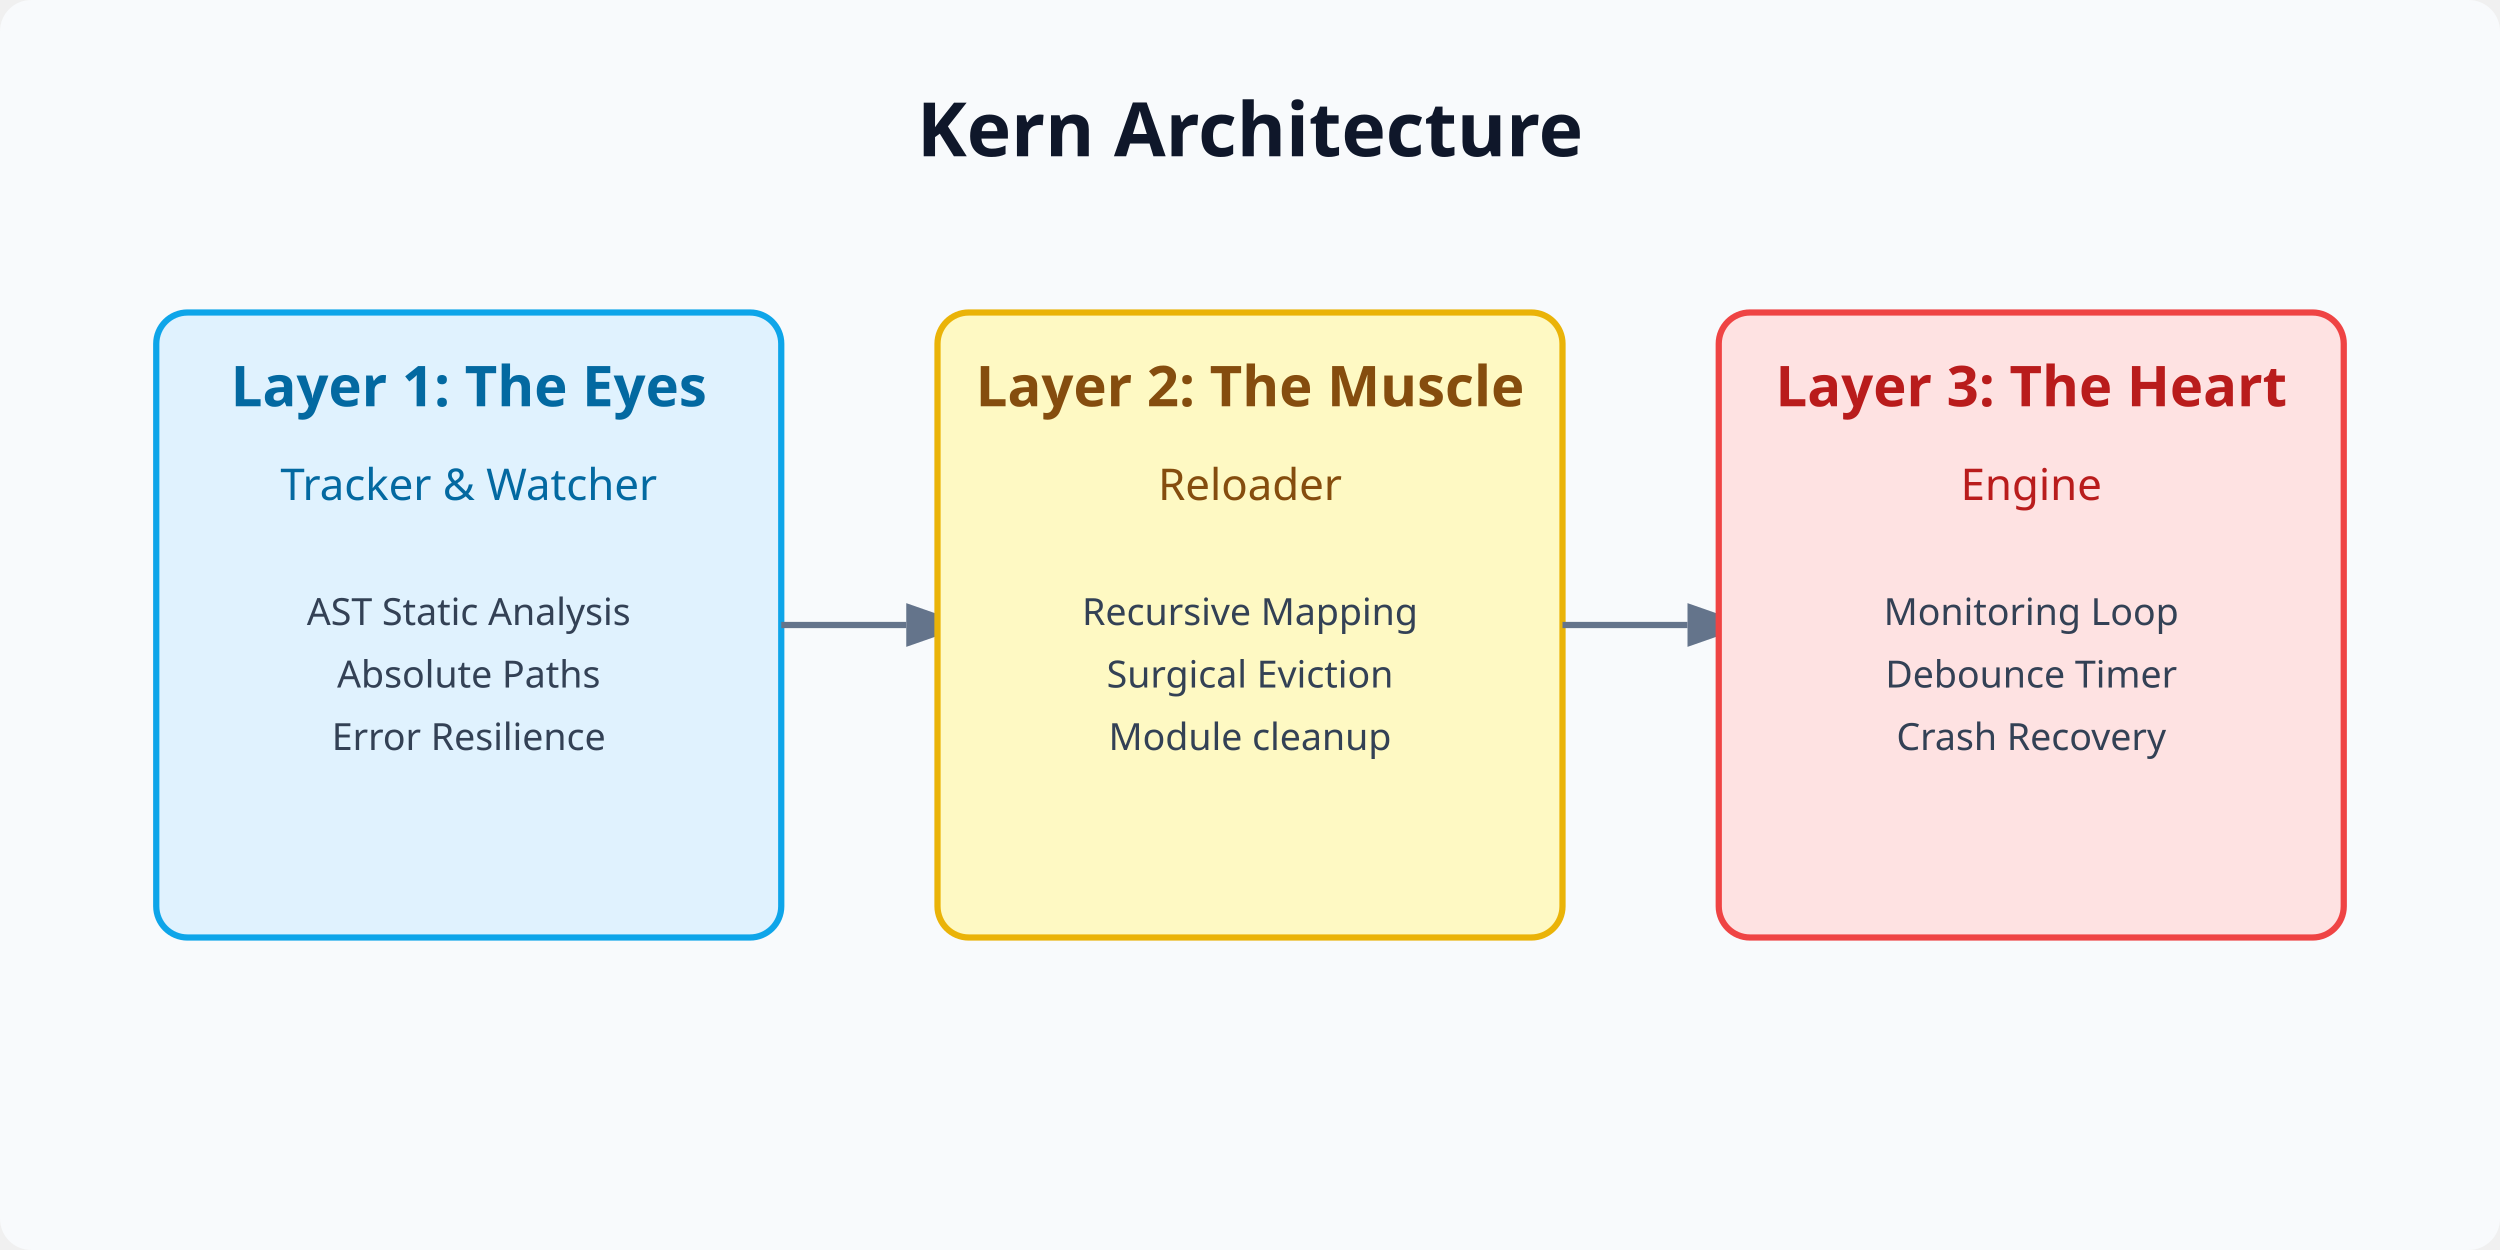
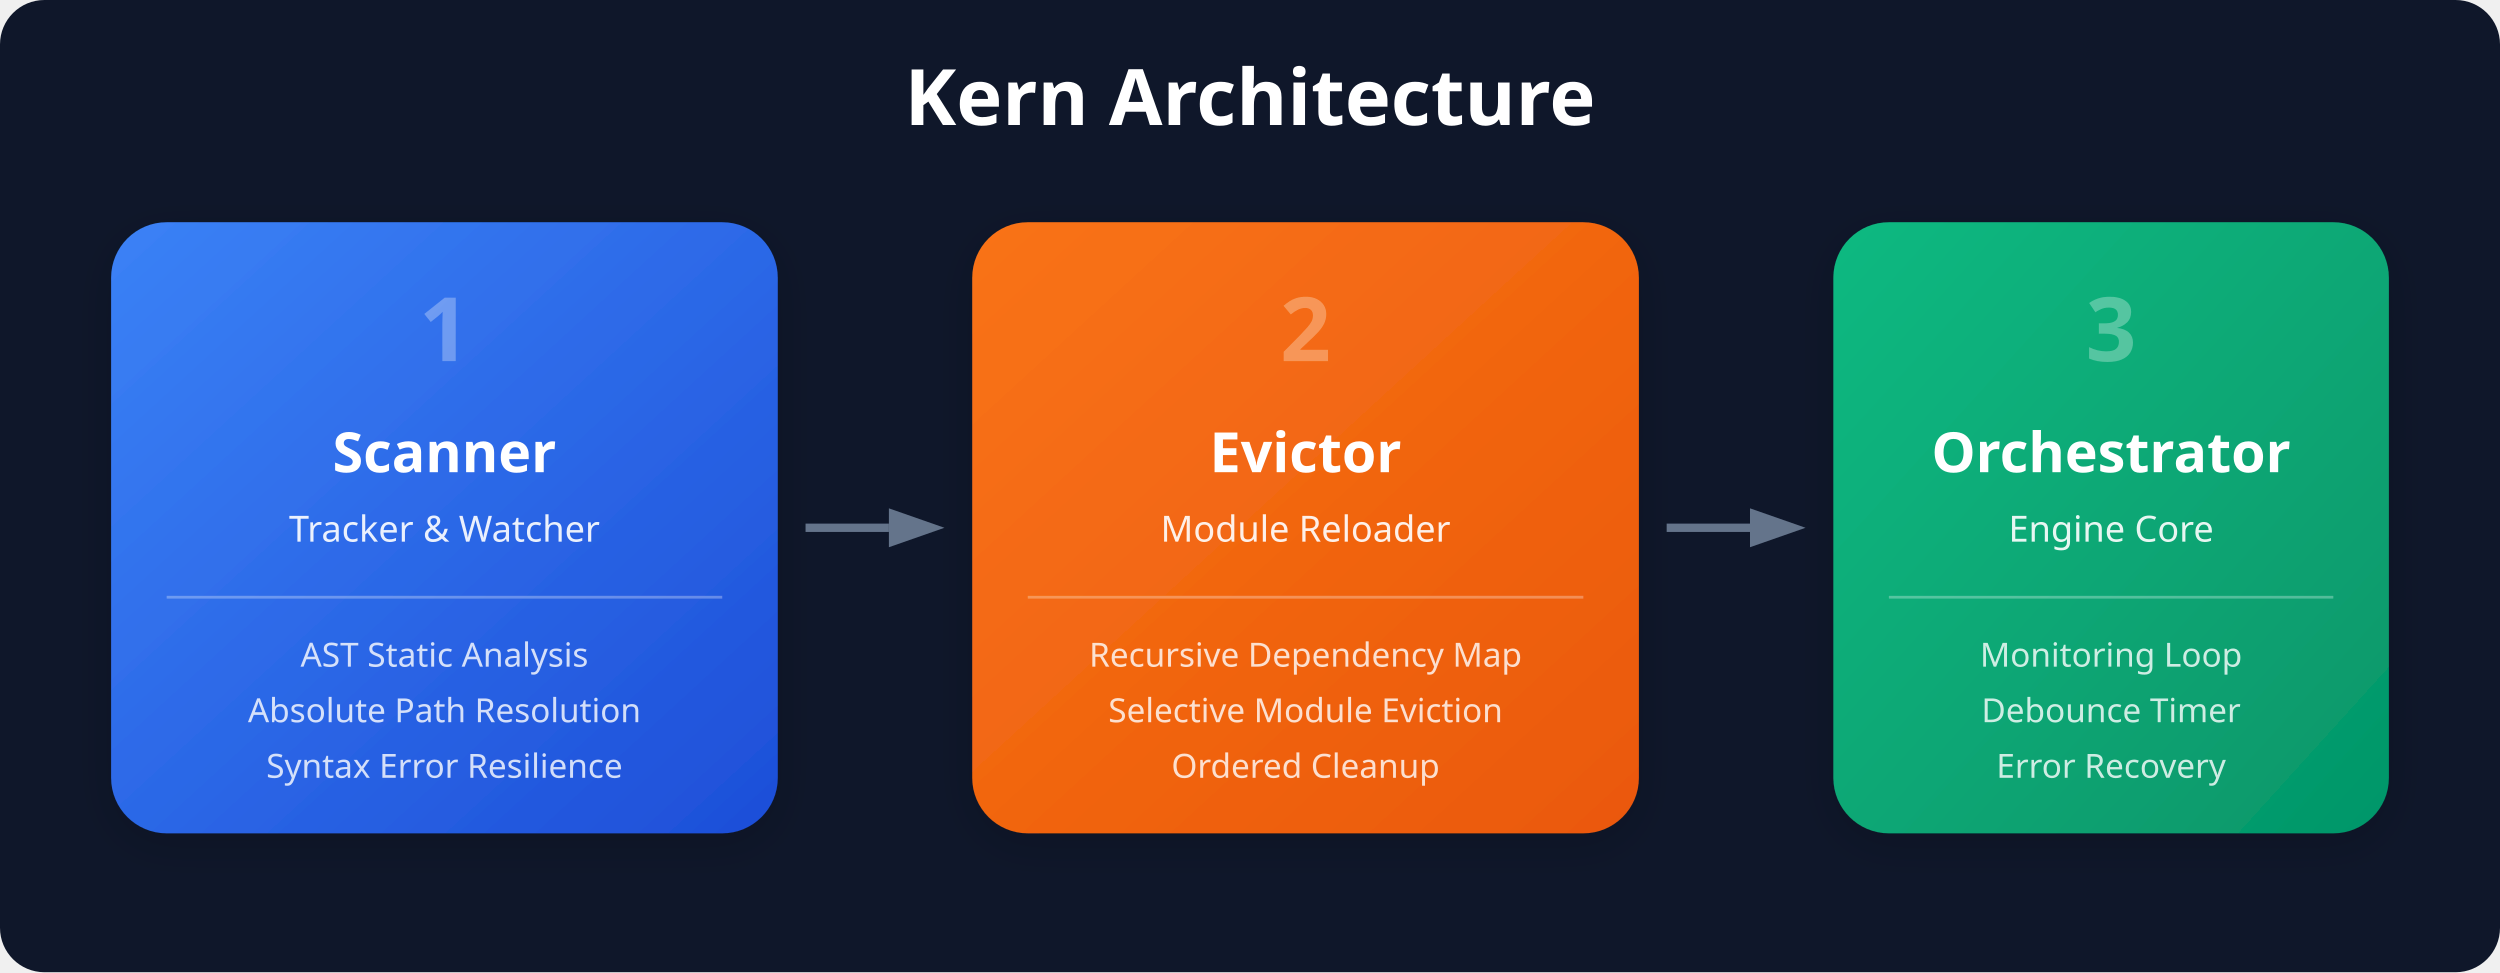
- <svg xmlns="http://www.w3.org/2000/svg" viewBox="0 0 800 400">
+ <svg xmlns="http://www.w3.org/2000/svg" viewBox="0 0 900 350">
  <defs>
-     <marker id="arrowhead" markerWidth="10" markerHeight="7" refX="0" refY="3.5" orient="auto">
-       <polygon points="0 0, 10 3.5, 0 7" fill="#64748b" />
-     </marker>
+     <linearGradient id="scannerGrad" x1="0%" y1="0%" x2="100%" y2="100%">
+       <stop offset="0%" style="stop-color:#3b82f6" />
+       <stop offset="100%" style="stop-color:#1d4ed8" />
+     </linearGradient>
+     <linearGradient id="evictorGrad" x1="0%" y1="0%" x2="100%" y2="100%">
+       <stop offset="0%" style="stop-color:#f97316" />
+       <stop offset="100%" style="stop-color:#ea580c" />
+     </linearGradient>
+     <linearGradient id="orchestratorGrad" x1="0%" y1="0%" x2="100%" y2="100%">
+       <stop offset="0%" style="stop-color:#10b981" />
+       <stop offset="100%" style="stop-color:#059669" />
+     </linearGradient>
+     <filter id="shadow" x="-20%" y="-20%" width="140%" height="140%">
+       <feDropShadow dx="0" dy="4" stdDeviation="8" flood-opacity="0.15" />
+     </filter>
  </defs>
-   <rect width="800" height="400" fill="#f8fafc" rx="10" />
-   <g transform="translate(50, 100)">
-     <rect width="200" height="200" rx="10" fill="#e0f2fe" stroke="#0ea5e9" stroke-width="2" />
-     <text x="100" y="30" text-anchor="middle" font-family="sans-serif" font-weight="bold" fill="#0369a1" font-size="18">Layer 1: The Eyes</text>
-     <text x="100" y="60" text-anchor="middle" font-family="sans-serif" fill="#0369a1" font-size="14">Tracker &amp; Watcher</text>
-     <text x="100" y="100" text-anchor="middle" font-family="sans-serif" fill="#334155" font-size="12">AST Static Analysis</text>
-     <text x="100" y="120" text-anchor="middle" font-family="sans-serif" fill="#334155" font-size="12">Absolute Paths</text>
-     <text x="100" y="140" text-anchor="middle" font-family="sans-serif" fill="#334155" font-size="12">Error Resilience</text>
+   <rect width="900" height="350" fill="#0f172a" rx="16" />
+   <text x="450" y="45" text-anchor="middle" font-family="system-ui, sans-serif" font-weight="700" font-size="28" fill="white">Kern Architecture</text>
+   <g filter="url(#shadow)">
+     <rect x="40" y="80" width="240" height="220" rx="20" fill="url(#scannerGrad)" />
+     <text x="160" y="130" text-anchor="middle" font-family="system-ui, sans-serif" font-weight="800" font-size="32" fill="white" opacity="0.3">1</text>
+     <text x="160" y="170" text-anchor="middle" font-family="system-ui, sans-serif" font-weight="700" font-size="20" fill="white">Scanner</text>
+     <text x="160" y="195" text-anchor="middle" font-family="system-ui, sans-serif" font-size="13" fill="white" opacity="0.9">Tracker &amp; Watcher</text>
+     <line x1="60" y1="215" x2="260" y2="215" stroke="white" stroke-opacity="0.3" stroke-width="1" />
+     <text x="160" y="240" text-anchor="middle" font-family="system-ui, sans-serif" font-size="12" fill="white" opacity="0.8">AST Static Analysis</text>
+     <text x="160" y="260" text-anchor="middle" font-family="system-ui, sans-serif" font-size="12" fill="white" opacity="0.8">Absolute Path Resolution</text>
+     <text x="160" y="280" text-anchor="middle" font-family="system-ui, sans-serif" font-size="12" fill="white" opacity="0.8">Syntax Error Resilience</text>
  </g>
-   <line x1="250" y1="200" x2="290" y2="200" stroke="#64748b" stroke-width="2" marker-end="url(#arrowhead)" />
-   <g transform="translate(300, 100)">
-     <rect width="200" height="200" rx="10" fill="#fef9c3" stroke="#eab308" stroke-width="2" />
-     <text x="100" y="30" text-anchor="middle" font-family="sans-serif" font-weight="bold" fill="#854d0e" font-size="18">Layer 2: The Muscle</text>
-     <text x="100" y="60" text-anchor="middle" font-family="sans-serif" fill="#854d0e" font-size="14">Reloader</text>
-     <text x="100" y="100" text-anchor="middle" font-family="sans-serif" fill="#334155" font-size="12">Recursive Mapping</text>
-     <text x="100" y="120" text-anchor="middle" font-family="sans-serif" fill="#334155" font-size="12">Surgical Eviction</text>
-     <text x="100" y="140" text-anchor="middle" font-family="sans-serif" fill="#334155" font-size="12">Module cleanup</text>
+   <g>
+     <line x1="290" y1="190" x2="320" y2="190" stroke="#64748b" stroke-width="3" />
+     <polygon points="320,183 340,190 320,197" fill="#64748b" />
  </g>
-   <line x1="500" y1="200" x2="540" y2="200" stroke="#64748b" stroke-width="2" marker-end="url(#arrowhead)" />
-   <g transform="translate(550, 100)">
-     <rect width="200" height="200" rx="10" fill="#fee2e2" stroke="#ef4444" stroke-width="2" />
-     <text x="100" y="30" text-anchor="middle" font-family="sans-serif" font-weight="bold" fill="#b91c1c" font-size="18">Layer 3: The Heart</text>
-     <text x="100" y="60" text-anchor="middle" font-family="sans-serif" fill="#b91c1c" font-size="14">Engine</text>
-     <text x="100" y="100" text-anchor="middle" font-family="sans-serif" fill="#334155" font-size="12">Monitoring Loop</text>
-     <text x="100" y="120" text-anchor="middle" font-family="sans-serif" fill="#334155" font-size="12">Debounce Timer</text>
-     <text x="100" y="140" text-anchor="middle" font-family="sans-serif" fill="#334155" font-size="12">Crash Recovery</text>
+   <g filter="url(#shadow)">
+     <rect x="350" y="80" width="240" height="220" rx="20" fill="url(#evictorGrad)" />
+     <text x="470" y="130" text-anchor="middle" font-family="system-ui, sans-serif" font-weight="800" font-size="32" fill="white" opacity="0.3">2</text>
+     <text x="470" y="170" text-anchor="middle" font-family="system-ui, sans-serif" font-weight="700" font-size="20" fill="white">Evictor</text>
+     <text x="470" y="195" text-anchor="middle" font-family="system-ui, sans-serif" font-size="13" fill="white" opacity="0.9">Module Reloader</text>
+     <line x1="370" y1="215" x2="570" y2="215" stroke="white" stroke-opacity="0.3" stroke-width="1" />
+     <text x="470" y="240" text-anchor="middle" font-family="system-ui, sans-serif" font-size="12" fill="white" opacity="0.8">Recursive Dependency Map</text>
+     <text x="470" y="260" text-anchor="middle" font-family="system-ui, sans-serif" font-size="12" fill="white" opacity="0.8">Selective Module Eviction</text>
+     <text x="470" y="280" text-anchor="middle" font-family="system-ui, sans-serif" font-size="12" fill="white" opacity="0.8">Ordered Cleanup</text>
  </g>
-   <text x="400" y="50" text-anchor="middle" font-family="sans-serif" font-weight="bold" font-size="24" fill="#0f172a">Kern Architecture</text>
+   <g>
+     <line x1="600" y1="190" x2="630" y2="190" stroke="#64748b" stroke-width="3" />
+     <polygon points="630,183 650,190 630,197" fill="#64748b" />
+   </g>
+   <g filter="url(#shadow)">
+     <rect x="660" y="80" width="200" height="220" rx="20" fill="url(#orchestratorGrad)" />
+     <text x="760" y="130" text-anchor="middle" font-family="system-ui, sans-serif" font-weight="800" font-size="32" fill="white" opacity="0.3">3</text>
+     <text x="760" y="170" text-anchor="middle" font-family="system-ui, sans-serif" font-weight="700" font-size="20" fill="white">Orchestrator</text>
+     <text x="760" y="195" text-anchor="middle" font-family="system-ui, sans-serif" font-size="13" fill="white" opacity="0.9">Engine Core</text>
+     <line x1="680" y1="215" x2="840" y2="215" stroke="white" stroke-opacity="0.3" stroke-width="1" />
+     <text x="760" y="240" text-anchor="middle" font-family="system-ui, sans-serif" font-size="12" fill="white" opacity="0.8">Monitoring Loop</text>
+     <text x="760" y="260" text-anchor="middle" font-family="system-ui, sans-serif" font-size="12" fill="white" opacity="0.8">Debounce Timer</text>
+     <text x="760" y="280" text-anchor="middle" font-family="system-ui, sans-serif" font-size="12" fill="white" opacity="0.8">Error Recovery</text>
+   </g>
</svg>
